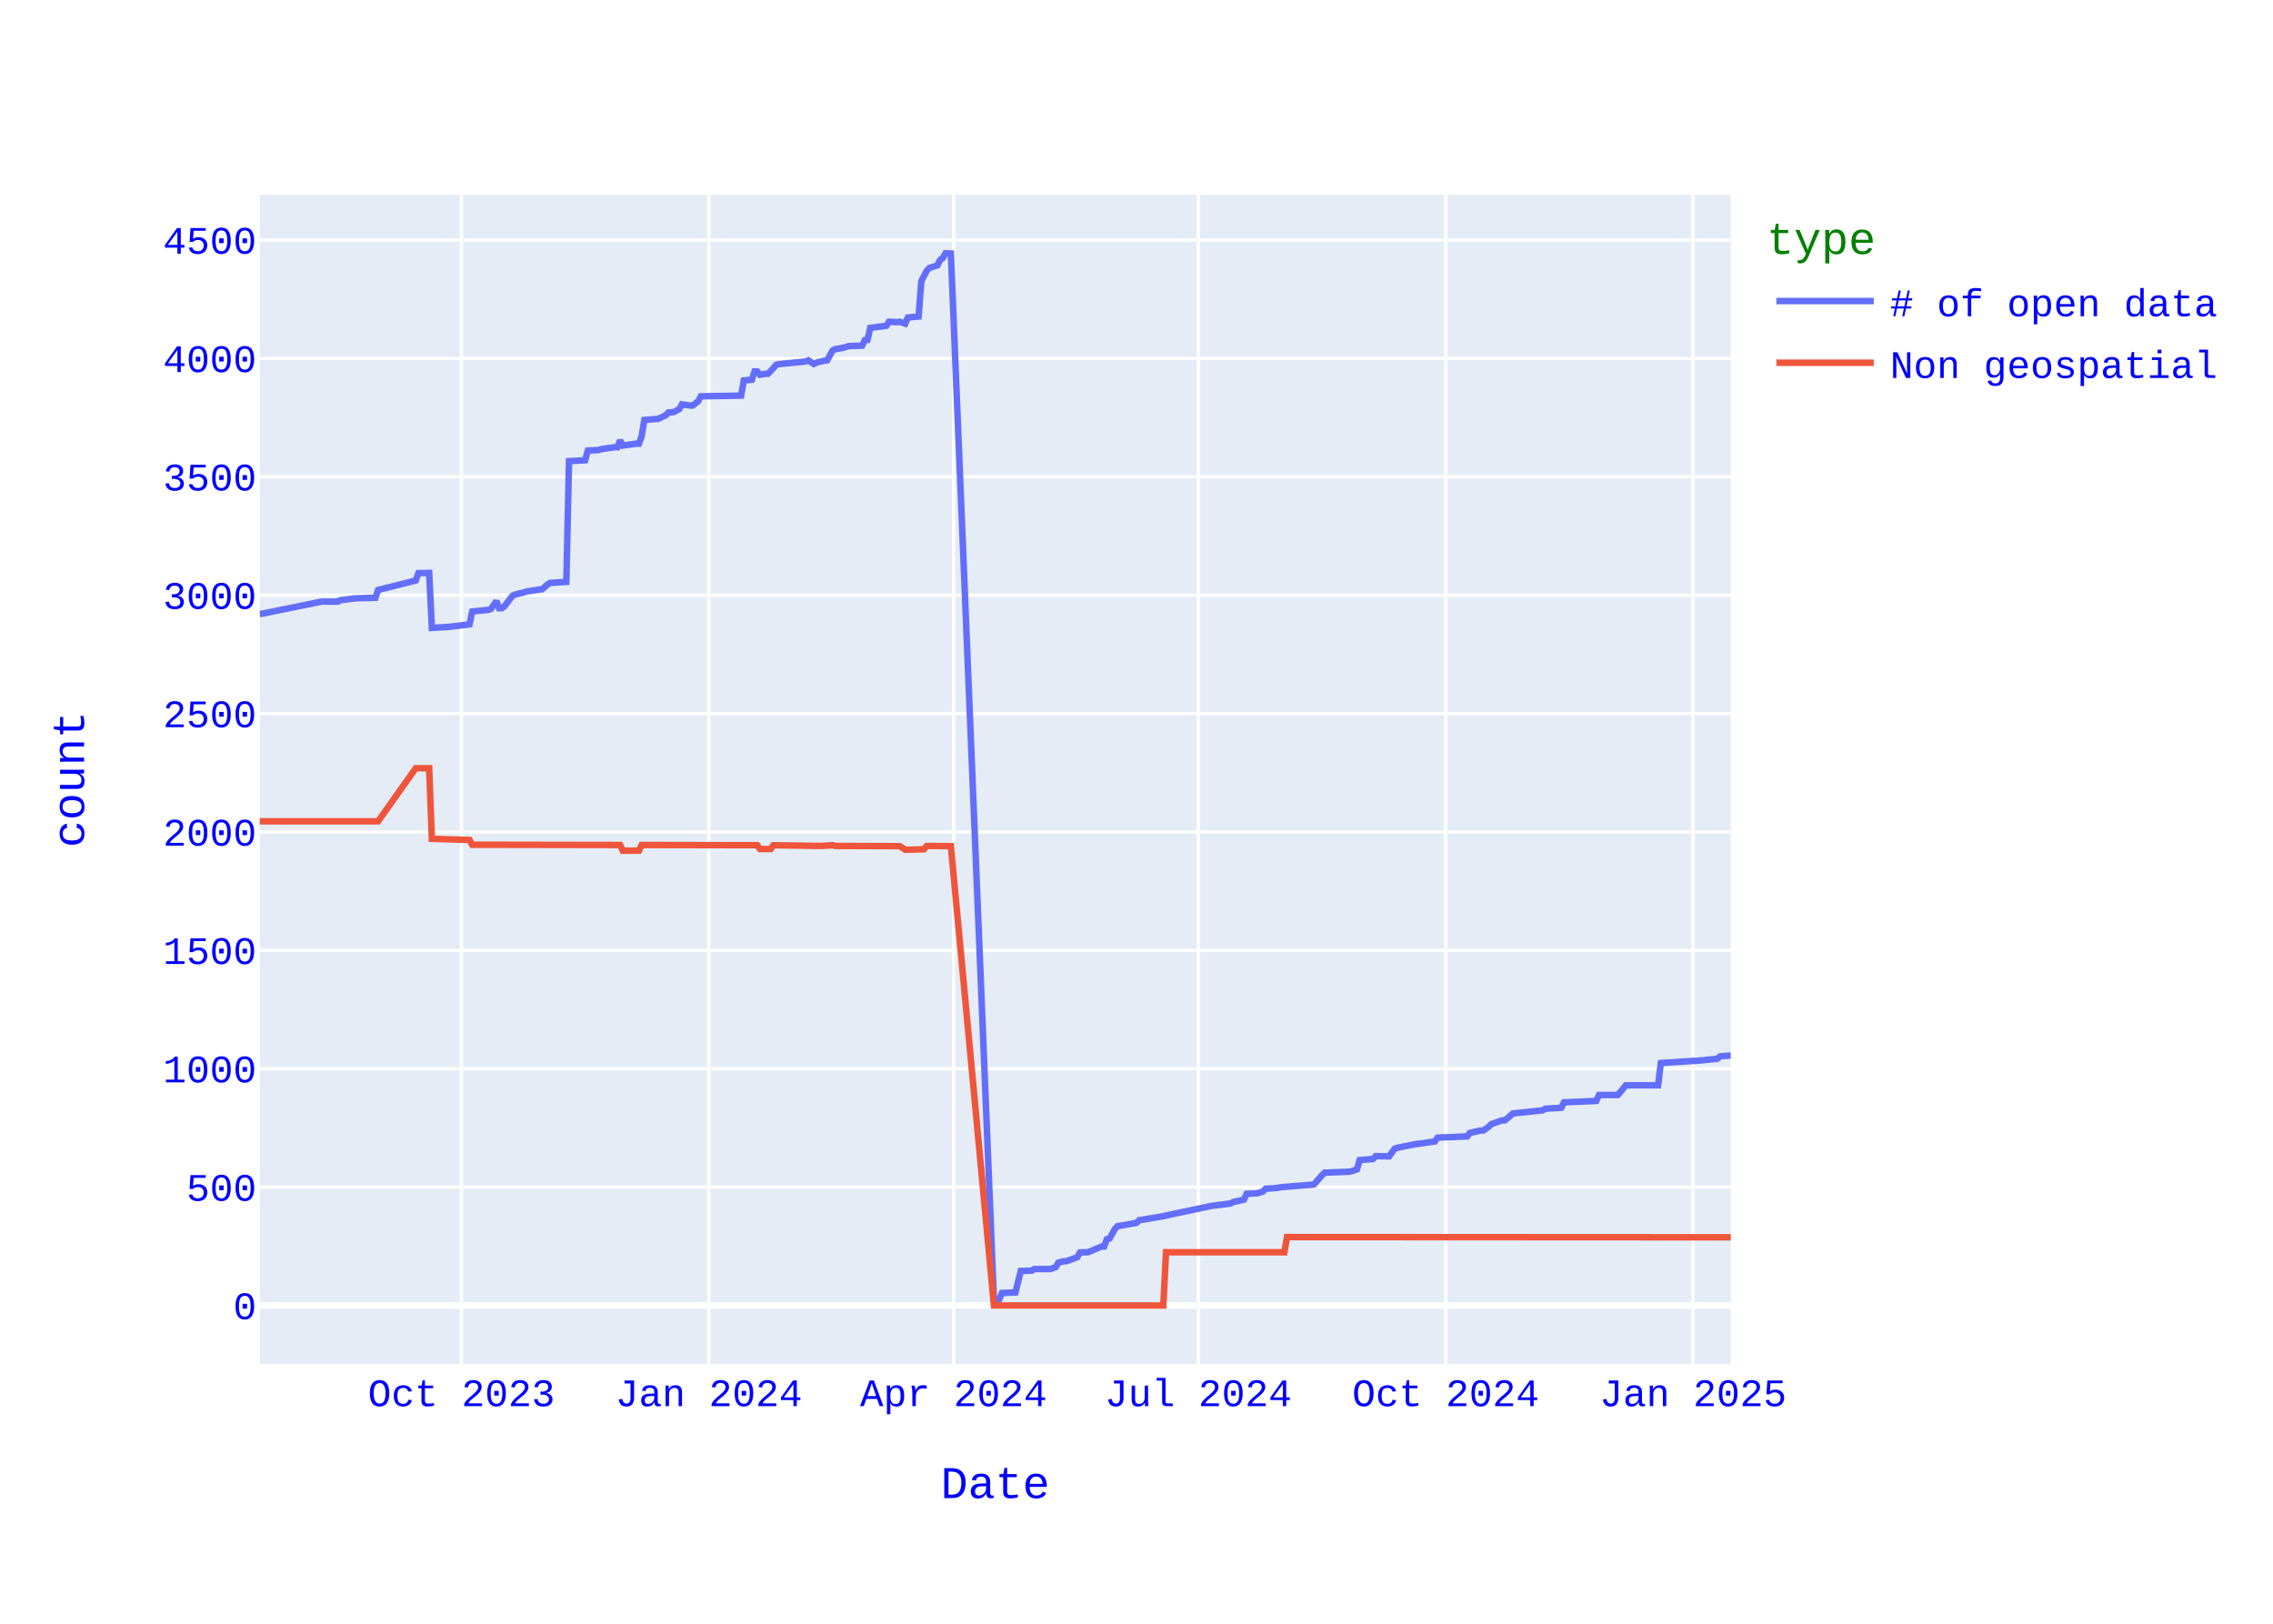
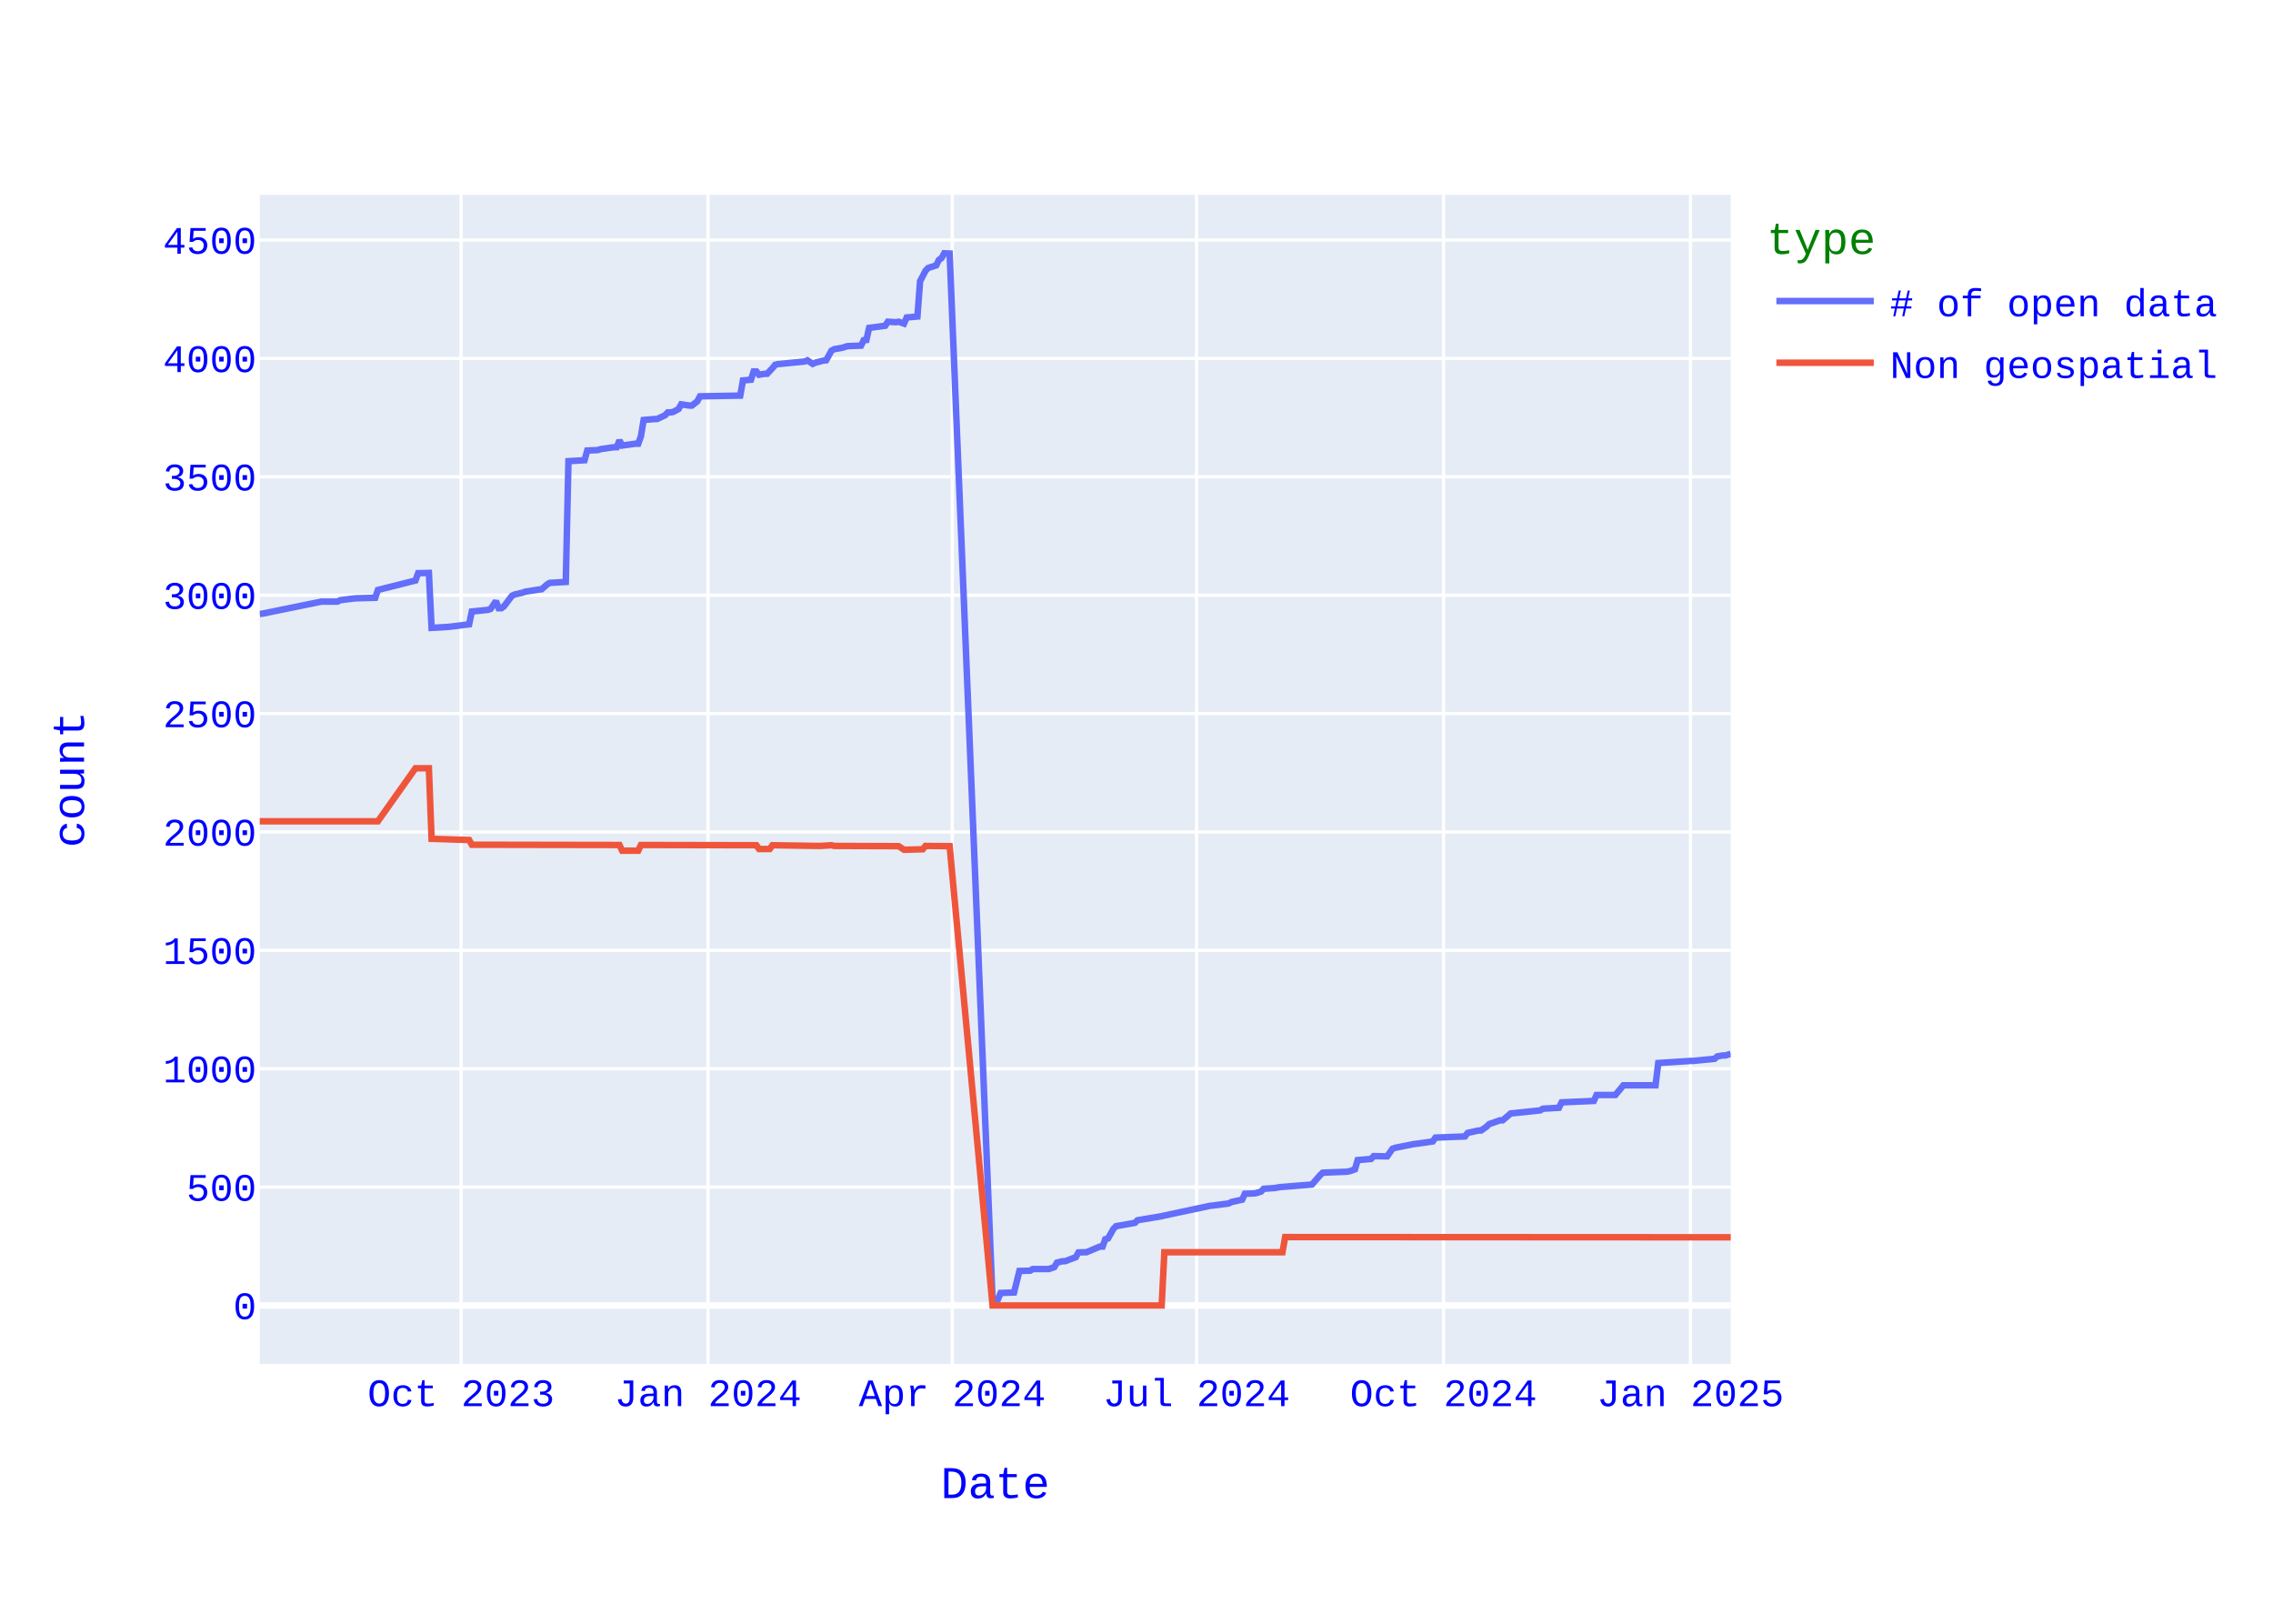
<svg xmlns="http://www.w3.org/2000/svg" class="main-svg" width="700" height="500" style="" viewBox="0 0 700 500">
  <rect x="0" y="0" width="700" height="500" style="fill: rgb(255, 255, 255); fill-opacity: 1;" />
-   <defs id="defs-9a4c29">
+   <defs id="defs-f9e1af">
    <g class="clips">
-       <clipPath id="clip9a4c29xyplot" class="plotclip">
+       <clipPath id="clipf9e1afxyplot" class="plotclip">
        <rect width="453" height="360" />
      </clipPath>
-       <clipPath class="axesclip" id="clip9a4c29x">
+       <clipPath class="axesclip" id="clipf9e1afx">
        <rect x="80" y="0" width="453" height="500" />
      </clipPath>
-       <clipPath class="axesclip" id="clip9a4c29y">
+       <clipPath class="axesclip" id="clipf9e1afy">
        <rect x="0" y="60" width="700" height="360" />
      </clipPath>
-       <clipPath class="axesclip" id="clip9a4c29xy">
+       <clipPath class="axesclip" id="clipf9e1afxy">
        <rect x="80" y="60" width="453" height="360" />
      </clipPath>
    </g>
    <g class="gradients" />
    <g class="patterns" />
  </defs>
  <g class="bglayer">
    <rect class="bg" x="80" y="60" width="453" height="360" style="fill: rgb(229, 236, 246); fill-opacity: 1; stroke-width: 0;" />
  </g>
  <g class="layer-below">
    <g class="imagelayer" />
    <g class="shapelayer" />
  </g>
  <g class="cartesianlayer">
    <g class="subplot xy">
      <g class="layer-subplot">
        <g class="shapelayer" />
        <g class="imagelayer" />
      </g>
      <g class="minor-gridlayer">
        <g class="x" />
        <g class="y" />
      </g>
      <g class="gridlayer">
        <g class="x">
-           <path class="xgrid crisp" transform="translate(142.11,0)" d="M0,60v360" style="stroke: rgb(255, 255, 255); stroke-opacity: 1; stroke-width: 1px;" />
-           <path class="xgrid crisp" transform="translate(218.3,0)" d="M0,60v360" style="stroke: rgb(255, 255, 255); stroke-opacity: 1; stroke-width: 1px;" />
-           <path class="xgrid crisp" transform="translate(293.66,0)" d="M0,60v360" style="stroke: rgb(255, 255, 255); stroke-opacity: 1; stroke-width: 1px;" />
-           <path class="xgrid crisp" transform="translate(369.03,0)" d="M0,60v360" style="stroke: rgb(255, 255, 255); stroke-opacity: 1; stroke-width: 1px;" />
-           <path class="xgrid crisp" transform="translate(445.22,0)" d="M0,60v360" style="stroke: rgb(255, 255, 255); stroke-opacity: 1; stroke-width: 1px;" />
-           <path class="xgrid crisp" transform="translate(521.41,0)" d="M0,60v360" style="stroke: rgb(255, 255, 255); stroke-opacity: 1; stroke-width: 1px;" />
+           <path class="xgrid crisp" transform="translate(142,0)" d="M0,60v360" style="stroke: rgb(255, 255, 255); stroke-opacity: 1; stroke-width: 1px;" />
+           <path class="xgrid crisp" transform="translate(218.05,0)" d="M0,60v360" style="stroke: rgb(255, 255, 255); stroke-opacity: 1; stroke-width: 1px;" />
+           <path class="xgrid crisp" transform="translate(293.27,0)" d="M0,60v360" style="stroke: rgb(255, 255, 255); stroke-opacity: 1; stroke-width: 1px;" />
+           <path class="xgrid crisp" transform="translate(368.5,0)" d="M0,60v360" style="stroke: rgb(255, 255, 255); stroke-opacity: 1; stroke-width: 1px;" />
+           <path class="xgrid crisp" transform="translate(444.55,0)" d="M0,60v360" style="stroke: rgb(255, 255, 255); stroke-opacity: 1; stroke-width: 1px;" />
+           <path class="xgrid crisp" transform="translate(520.6,0)" d="M0,60v360" style="stroke: rgb(255, 255, 255); stroke-opacity: 1; stroke-width: 1px;" />
        </g>
        <g class="y">
          <path class="ygrid crisp" transform="translate(0,365.55)" d="M80,0h453" style="stroke: rgb(255, 255, 255); stroke-opacity: 1; stroke-width: 1px;" />
          <path class="ygrid crisp" transform="translate(0,329.09)" d="M80,0h453" style="stroke: rgb(255, 255, 255); stroke-opacity: 1; stroke-width: 1px;" />
          <path class="ygrid crisp" transform="translate(0,292.64)" d="M80,0h453" style="stroke: rgb(255, 255, 255); stroke-opacity: 1; stroke-width: 1px;" />
          <path class="ygrid crisp" transform="translate(0,256.19)" d="M80,0h453" style="stroke: rgb(255, 255, 255); stroke-opacity: 1; stroke-width: 1px;" />
          <path class="ygrid crisp" transform="translate(0,219.73)" d="M80,0h453" style="stroke: rgb(255, 255, 255); stroke-opacity: 1; stroke-width: 1px;" />
          <path class="ygrid crisp" transform="translate(0,183.28)" d="M80,0h453" style="stroke: rgb(255, 255, 255); stroke-opacity: 1; stroke-width: 1px;" />
          <path class="ygrid crisp" transform="translate(0,146.82)" d="M80,0h453" style="stroke: rgb(255, 255, 255); stroke-opacity: 1; stroke-width: 1px;" />
          <path class="ygrid crisp" transform="translate(0,110.37)" d="M80,0h453" style="stroke: rgb(255, 255, 255); stroke-opacity: 1; stroke-width: 1px;" />
          <path class="ygrid crisp" transform="translate(0,73.92)" d="M80,0h453" style="stroke: rgb(255, 255, 255); stroke-opacity: 1; stroke-width: 1px;" />
        </g>
      </g>
      <g class="zerolinelayer">
        <path class="yzl zl crisp" transform="translate(0,402)" d="M80,0h453" style="stroke: rgb(255, 255, 255); stroke-opacity: 1; stroke-width: 2px;" />
      </g>
      <path class="xlines-below" />
      <path class="ylines-below" />
      <g class="overlines-below" />
      <g class="xaxislayer-below" />
      <g class="yaxislayer-below" />
      <g class="overaxes-below" />
-       <g class="plot" transform="translate(80,60)" clip-path="url(#clip9a4c29xyplot)">
+       <g class="plot" transform="translate(80,60)" clip-path="url(#clipf9e1afxyplot)">
        <g class="scatterlayer mlayer">
-           <g class="trace scatter trace000060" style="stroke-miterlimit: 2; opacity: 1;">
+           <g class="trace scatter tracef52e07" style="stroke-miterlimit: 2; opacity: 1;">
            <g class="fills" />
            <g class="errorbars" />
            <g class="lines">
-               <path class="js-line" d="M453,265.01L449.69,265.3L448.86,266.03L442.23,266.69L441.41,266.69L431.47,267.34L430.64,274.2L420.7,274.2L419.87,275.22L418.22,277.19L417.39,277.19L412.42,277.19L411.59,279.01L401.65,279.45L400.83,281.12L395.86,281.41L395.03,281.92L385.92,282.87L385.09,283.6L383.44,284.99L382.61,284.99L379.29,286.15L378.47,286.95L376.81,288.12L375.98,288.12L372.67,288.85L371.84,289.94L362.73,290.31L361.9,291.48L356.93,292.2L356.11,292.28L350.31,293.44L349.48,293.74L347.82,296.07L347,296.07L343.68,296L342.86,296.87L338.71,297.23L337.89,300.08L336.23,300.66L335.4,300.81L327.95,301.1L327.12,301.9L324.64,304.74L323.81,304.82L314.7,305.55L313.04,305.84L309.73,306.06L308.9,306.93L307.24,307.44L306.42,307.51L303.93,307.59L303.1,309.41L299.79,310.14L298.96,310.58L293.99,311.23L293.17,311.31L279.09,314.3L278.26,314.51L270.81,315.75L269.98,316.56L264.18,317.58L263.35,318.45L261.7,321.37L260.87,321.59L260.04,323.85L259.21,323.85L255.07,325.6L254.24,325.6L252.59,325.67L251.76,327.13L248.45,328.37L247.62,328.37L245.96,328.8L245.13,330.19L243.48,330.77L242.65,330.77L238.51,330.77L237.68,331.28L234.37,331.36L232.71,337.99L228.57,338.14L227.74,340.1L226.09,340.18L212.84,18.07L211.18,18L210.35,19.46L209.52,20.04L208.69,21.72L206.21,22.52L205.38,23.4L203.73,26.6L202.9,37.47L199.59,37.76L198.76,39.65L197.1,39.07L196.27,39.22L193.79,39.07L192.96,40.31L187.99,40.97L187.16,44.68L186.33,44.76L185.51,46.43L181.37,46.58L179.71,47.09L177.22,47.53L176.4,47.96L174.74,50.95L173.91,51.03L171.43,51.68L170.6,52.05L168.94,50.95L168.12,51.32L160.66,52.05L159.83,52.12L159.01,52.34L158.18,53.36L156.52,55.11L155.69,55.11L154.04,55.4L153.21,54.38L152.38,54.38L151.55,56.93L149.07,57.15L148.24,61.82L135.82,62.04L134.99,63.57L133.33,64.88L132.5,64.88L130.02,64.51L129.19,65.97L127.54,66.85L126.71,66.99L125.88,66.99L125.05,67.87L122.57,69.04L121.74,69.04L118.43,69.33L117.6,74.36L116.77,76.62L115.94,76.62L111.8,77.2L110.97,75.6L110.14,77.71L109.32,77.71L105.18,78.29L104.35,78.59L101.03,78.73L100.21,81.72L95.24,82.01L94.41,119.2L89.44,119.49L88.61,120L86.96,121.46L86.13,121.53L81.99,122.18L81.16,122.48L78.67,123.06L77.85,123.42L75.36,126.7L74.53,127.29L73.71,127.29L72.88,125.1L71.22,127.51L70.39,127.8L65.42,128.31L64.6,132.25L58.8,132.97L57.97,133.05L53,133.34L52.17,116.42L48.86,116.5L48.03,118.76L36.44,121.67L35.61,124.08L29.81,124.23L28.99,124.3L24.84,124.81L24.02,125.25L19.05,125.25L0.83,128.96L0,129.04" style="vector-effect: none; fill: none; stroke: rgb(99, 110, 250); stroke-opacity: 1; stroke-width: 2px; opacity: 1;" />
+               <path class="js-line" d="M453,264.5L451.35,265.01L450.52,265.01L448.87,265.3L448.04,266.03L441.43,266.69L440.6,266.69L430.68,267.34L429.85,274.2L419.93,274.2L419.11,275.22L417.45,277.19L416.63,277.19L411.67,277.19L410.84,279.01L400.92,279.45L400.09,281.12L395.14,281.41L394.31,281.92L385.22,282.87L384.39,283.6L382.74,284.99L381.91,284.99L378.6,286.15L377.78,286.95L376.12,288.12L375.3,288.12L371.99,288.85L371.16,289.94L362.07,290.31L361.24,291.48L356.28,292.2L355.46,292.28L349.67,293.44L348.84,293.74L347.19,296.07L346.36,296.07L343.06,296L342.23,296.87L338.1,297.23L337.27,300.08L335.62,300.66L334.79,300.81L327.35,301.1L326.52,301.9L324.04,304.74L323.22,304.82L314.12,305.55L312.47,305.84L309.16,306.06L308.34,306.93L306.68,307.44L305.86,307.51L303.38,307.59L302.55,309.41L299.24,310.14L298.42,310.58L293.46,311.23L292.63,311.31L278.58,314.3L277.75,314.51L270.31,315.75L269.49,316.56L263.7,317.58L262.87,318.45L261.22,321.37L260.39,321.59L259.57,323.85L258.74,323.85L254.61,325.6L253.78,325.6L252.13,325.67L251.3,327.13L247.99,328.37L247.17,328.37L245.51,328.8L244.69,330.19L243.03,330.77L242.21,330.77L238.07,330.77L237.25,331.28L233.94,331.36L232.29,337.99L228.15,338.14L227.33,340.1L225.67,340.18L212.45,18.07L210.79,18L209.97,19.46L209.14,20.04L208.31,21.72L205.83,22.52L205.01,23.4L203.35,26.6L202.53,37.47L199.22,37.76L198.39,39.65L196.74,39.07L195.91,39.22L193.43,39.07L192.61,40.31L187.65,40.97L186.82,44.68L185.99,44.76L185.17,46.43L181.03,46.58L179.38,47.09L176.9,47.53L176.07,47.96L174.42,50.95L173.59,51.03L171.11,51.68L170.29,52.05L168.64,50.95L167.81,51.32L160.37,52.05L159.54,52.12L158.72,52.34L157.89,53.36L156.24,55.11L155.41,55.11L153.76,55.4L152.93,54.38L152.1,54.38L151.28,56.93L148.8,57.15L147.97,61.82L135.57,62.04L134.74,63.57L133.09,64.88L132.26,64.88L129.78,64.51L128.96,65.97L127.3,66.85L126.48,66.99L125.65,66.99L124.82,67.87L122.34,69.04L121.52,69.04L118.21,69.33L117.38,74.36L116.56,76.62L115.73,76.62L111.6,77.2L110.77,75.6L109.94,77.71L109.12,77.71L104.98,78.29L104.16,78.59L100.85,78.73L100.02,81.72L95.06,82.01L94.24,119.2L89.28,119.49L88.45,120L86.8,121.46L85.97,121.53L81.84,122.18L81.01,122.48L78.53,123.06L77.7,123.42L75.22,126.7L74.4,127.29L73.57,127.29L72.74,125.1L71.09,127.51L70.26,127.8L65.3,128.31L64.48,132.25L58.69,132.97L57.86,133.05L52.91,133.34L52.08,116.42L48.77,116.5L47.95,118.76L36.37,121.67L35.55,124.08L29.76,124.23L28.93,124.3L24.8,124.81L23.97,125.25L19.01,125.25L0.83,128.96L0,129.04" style="vector-effect: none; fill: none; stroke: rgb(99, 110, 250); stroke-opacity: 1; stroke-width: 2px; opacity: 1;" />
            </g>
            <g class="points" />
            <g class="text" />
          </g>
-           <g class="trace scatter tracedc030a" style="stroke-miterlimit: 2; opacity: 1;">
+           <g class="trace scatter tracecc8add" style="stroke-miterlimit: 2; opacity: 1;">
            <g class="fills" />
            <g class="errorbars" />
            <g class="lines">
-               <path class="js-line" d="M453,321L316.35,320.93L315.53,325.6L279.09,325.6L278.26,342L226.09,342L212.84,200.56L205.38,200.49L204.55,201.51L199.59,201.65L198.76,201.65L197.1,200.56L196.27,200.56L177.22,200.49L176.4,200.27L173.08,200.49L172.26,200.49L158.18,200.27L157.35,201.43L154.04,201.43L153.21,200.27L117.6,200.2L116.77,201.95L111.8,201.95L110.97,200.2L65.42,200.12L64.6,198.66L53,198.3L52.17,176.57L48.03,176.57L36.44,192.9L0,192.9" style="vector-effect: none; fill: none; stroke: rgb(239, 85, 59); stroke-opacity: 1; stroke-width: 2px; opacity: 1;" />
+               <path class="js-line" d="M453,321L315.78,320.93L314.95,325.6L278.58,325.6L277.75,342L225.67,342L212.45,200.56L205.01,200.49L204.18,201.51L199.22,201.65L198.39,201.65L196.74,200.56L195.91,200.56L176.9,200.49L176.07,200.27L172.77,200.49L171.94,200.49L157.89,200.27L157.06,201.43L153.76,201.43L152.93,200.27L117.38,200.2L116.56,201.95L111.6,201.95L110.77,200.2L65.3,200.12L64.48,198.66L52.91,198.3L52.08,176.57L47.95,176.57L36.37,192.9L0,192.9" style="vector-effect: none; fill: none; stroke: rgb(239, 85, 59); stroke-opacity: 1; stroke-width: 2px; opacity: 1;" />
            </g>
            <g class="points" />
            <g class="text" />
          </g>
        </g>
      </g>
      <g class="overplot" />
      <path class="xlines-above crisp" d="M0,0" style="fill: none;" />
      <path class="ylines-above crisp" d="M0,0" style="fill: none;" />
      <g class="overlines-above" />
      <g class="xaxislayer-above">
        <g class="xtick">
-           <text text-anchor="middle" x="0" y="433" transform="translate(142.11,0)" style="font-family: 'Courier New'; font-size: 12px; fill: rgb(0, 0, 255); fill-opacity: 1; white-space: pre; opacity: 1;">Oct 2023</text>
-         </g>
-         <g class="xtick">
-           <text text-anchor="middle" x="0" y="433" style="font-family: 'Courier New'; font-size: 12px; fill: rgb(0, 0, 255); fill-opacity: 1; white-space: pre; opacity: 1;" transform="translate(218.3,0)">Jan 2024</text>
-         </g>
-         <g class="xtick">
-           <text text-anchor="middle" x="0" y="433" style="font-family: 'Courier New'; font-size: 12px; fill: rgb(0, 0, 255); fill-opacity: 1; white-space: pre; opacity: 1;" transform="translate(293.66,0)">Apr 2024</text>
-         </g>
-         <g class="xtick">
-           <text text-anchor="middle" x="0" y="433" style="font-family: 'Courier New'; font-size: 12px; fill: rgb(0, 0, 255); fill-opacity: 1; white-space: pre; opacity: 1;" transform="translate(369.03,0)">Jul 2024</text>
-         </g>
-         <g class="xtick">
-           <text text-anchor="middle" x="0" y="433" style="font-family: 'Courier New'; font-size: 12px; fill: rgb(0, 0, 255); fill-opacity: 1; white-space: pre; opacity: 1;" transform="translate(445.22,0)">Oct 2024</text>
-         </g>
-         <g class="xtick">
-           <text text-anchor="middle" x="0" y="433" style="font-family: 'Courier New'; font-size: 12px; fill: rgb(0, 0, 255); fill-opacity: 1; white-space: pre; opacity: 1;" transform="translate(521.41,0)">Jan 2025</text>
+           <text text-anchor="middle" x="0" y="433" transform="translate(142,0)" style="font-family: 'Courier New'; font-size: 12px; fill: rgb(0, 0, 255); fill-opacity: 1; white-space: pre; opacity: 1;">Oct 2023</text>
+         </g>
+         <g class="xtick">
+           <text text-anchor="middle" x="0" y="433" style="font-family: 'Courier New'; font-size: 12px; fill: rgb(0, 0, 255); fill-opacity: 1; white-space: pre; opacity: 1;" transform="translate(218.05,0)">Jan 2024</text>
+         </g>
+         <g class="xtick">
+           <text text-anchor="middle" x="0" y="433" style="font-family: 'Courier New'; font-size: 12px; fill: rgb(0, 0, 255); fill-opacity: 1; white-space: pre; opacity: 1;" transform="translate(293.27,0)">Apr 2024</text>
+         </g>
+         <g class="xtick">
+           <text text-anchor="middle" x="0" y="433" style="font-family: 'Courier New'; font-size: 12px; fill: rgb(0, 0, 255); fill-opacity: 1; white-space: pre; opacity: 1;" transform="translate(368.5,0)">Jul 2024</text>
+         </g>
+         <g class="xtick">
+           <text text-anchor="middle" x="0" y="433" style="font-family: 'Courier New'; font-size: 12px; fill: rgb(0, 0, 255); fill-opacity: 1; white-space: pre; opacity: 1;" transform="translate(444.55,0)">Oct 2024</text>
+         </g>
+         <g class="xtick">
+           <text text-anchor="middle" x="0" y="433" style="font-family: 'Courier New'; font-size: 12px; fill: rgb(0, 0, 255); fill-opacity: 1; white-space: pre; opacity: 1;" transform="translate(520.6,0)">Jan 2025</text>
        </g>
      </g>
      <g class="yaxislayer-above">
        <g class="ytick">
          <text text-anchor="end" x="79" y="4.2" transform="translate(0,402)" style="font-family: 'Courier New'; font-size: 12px; fill: rgb(0, 0, 255); fill-opacity: 1; white-space: pre; opacity: 1;">0</text>
        </g>
        <g class="ytick">
          <text text-anchor="end" x="79" y="4.2" style="font-family: 'Courier New'; font-size: 12px; fill: rgb(0, 0, 255); fill-opacity: 1; white-space: pre; opacity: 1;" transform="translate(0,365.55)">500</text>
        </g>
        <g class="ytick">
          <text text-anchor="end" x="79" y="4.2" style="font-family: 'Courier New'; font-size: 12px; fill: rgb(0, 0, 255); fill-opacity: 1; white-space: pre; opacity: 1;" transform="translate(0,329.09)">1000</text>
        </g>
        <g class="ytick">
          <text text-anchor="end" x="79" y="4.2" style="font-family: 'Courier New'; font-size: 12px; fill: rgb(0, 0, 255); fill-opacity: 1; white-space: pre; opacity: 1;" transform="translate(0,292.64)">1500</text>
        </g>
        <g class="ytick">
          <text text-anchor="end" x="79" y="4.2" style="font-family: 'Courier New'; font-size: 12px; fill: rgb(0, 0, 255); fill-opacity: 1; white-space: pre; opacity: 1;" transform="translate(0,256.19)">2000</text>
        </g>
        <g class="ytick">
          <text text-anchor="end" x="79" y="4.2" style="font-family: 'Courier New'; font-size: 12px; fill: rgb(0, 0, 255); fill-opacity: 1; white-space: pre; opacity: 1;" transform="translate(0,219.73)">2500</text>
        </g>
        <g class="ytick">
          <text text-anchor="end" x="79" y="4.2" style="font-family: 'Courier New'; font-size: 12px; fill: rgb(0, 0, 255); fill-opacity: 1; white-space: pre; opacity: 1;" transform="translate(0,183.28)">3000</text>
        </g>
        <g class="ytick">
          <text text-anchor="end" x="79" y="4.2" style="font-family: 'Courier New'; font-size: 12px; fill: rgb(0, 0, 255); fill-opacity: 1; white-space: pre; opacity: 1;" transform="translate(0,146.82)">3500</text>
        </g>
        <g class="ytick">
          <text text-anchor="end" x="79" y="4.2" style="font-family: 'Courier New'; font-size: 12px; fill: rgb(0, 0, 255); fill-opacity: 1; white-space: pre; opacity: 1;" transform="translate(0,110.37)">4000</text>
        </g>
        <g class="ytick">
          <text text-anchor="end" x="79" y="4.2" style="font-family: 'Courier New'; font-size: 12px; fill: rgb(0, 0, 255); fill-opacity: 1; white-space: pre; opacity: 1;" transform="translate(0,73.92)">4500</text>
        </g>
      </g>
      <g class="overaxes-above" />
    </g>
  </g>
  <g class="polarlayer" />
  <g class="smithlayer" />
  <g class="ternarylayer" />
  <g class="geolayer" />
  <g class="funnelarealayer" />
  <g class="pielayer" />
  <g class="iciclelayer" />
  <g class="treemaplayer" />
  <g class="sunburstlayer" />
  <g class="glimages" />
-   <defs id="topdefs-9a4c29">
+   <defs id="topdefs-f9e1af">
    <g class="clips" />
-     <clipPath id="legend9a4c29">
+     <clipPath id="legendf9e1af">
      <rect width="146" height="67" x="0" y="0" />
    </clipPath>
  </defs>
  <g class="layer-above">
    <g class="imagelayer" />
    <g class="shapelayer" />
  </g>
  <g class="infolayer">
    <g class="legend" pointer-events="all" transform="translate(542.06,60)">
      <rect class="bg" shape-rendering="crispEdges" style="stroke: rgb(68, 68, 68); stroke-opacity: 1; fill: rgb(255, 255, 255); fill-opacity: 1; stroke-width: 0px;" width="146" height="67" x="0" y="0" />
-       <g class="scrollbox" transform="" clip-path="url(#legend9a4c29)">
+       <g class="scrollbox" transform="" clip-path="url(#legendf9e1af)">
        <text class="legendtitletext" text-anchor="start" x="2" y="18.2" style="font-family: 'Courier New'; font-size: 14px; fill: rgb(0, 128, 0); fill-opacity: 1; white-space: pre;">type</text>
        <g class="groups" transform="">
          <g class="traces" transform="translate(0,32.7)" style="opacity: 1;">
            <text class="legendtext" text-anchor="start" x="40" y="4.68" style="font-family: 'Courier New'; font-size: 12px; fill: rgb(0, 0, 255); fill-opacity: 1; white-space: pre;"># of open data</text>
            <g class="layers" style="opacity: 1;">
              <g class="legendfill" />
              <g class="legendlines">
                <path class="js-line" d="M5,0h30" style="fill: none; stroke: rgb(99, 110, 250); stroke-opacity: 1; stroke-width: 2px;" />
              </g>
              <g class="legendsymbols">
                <g class="legendpoints" />
              </g>
            </g>
            <rect class="legendtoggle" x="0" y="-9.5" width="140.828" height="19" style="fill: rgb(0, 0, 0); fill-opacity: 0;" />
          </g>
        </g>
        <g class="groups" transform="">
          <g class="traces" transform="translate(0,51.7)" style="opacity: 1;">
            <text class="legendtext" text-anchor="start" x="40" y="4.68" style="font-family: 'Courier New'; font-size: 12px; fill: rgb(0, 0, 255); fill-opacity: 1; white-space: pre;">Non geospatial</text>
            <g class="layers" style="opacity: 1;">
              <g class="legendfill" />
              <g class="legendlines">
                <path class="js-line" d="M5,0h30" style="fill: none; stroke: rgb(239, 85, 59); stroke-opacity: 1; stroke-width: 2px;" />
              </g>
              <g class="legendsymbols">
                <g class="legendpoints" />
              </g>
            </g>
            <rect class="legendtoggle" x="0" y="-9.5" width="140.828" height="19" style="fill: rgb(0, 0, 0); fill-opacity: 0;" />
          </g>
        </g>
      </g>
      <rect class="scrollbar" rx="20" ry="3" width="0" height="0" style="fill: rgb(128, 139, 164); fill-opacity: 1;" x="0" y="0" />
    </g>
    <g class="g-gtitle" />
    <g class="g-xtitle">
      <text class="xtitle" x="306.5" y="461.3" text-anchor="middle" style="font-family: 'Courier New'; font-size: 14px; fill: rgb(0, 0, 255); opacity: 1; font-weight: normal; white-space: pre;">Date</text>
    </g>
    <g class="g-ytitle">
      <text class="ytitle" transform="rotate(-90,25.8875,240)" x="25.888" y="240" text-anchor="middle" style="font-family: 'Courier New'; font-size: 14px; fill: rgb(0, 0, 255); opacity: 1; font-weight: normal; white-space: pre;">count</text>
    </g>
  </g>
</svg>
